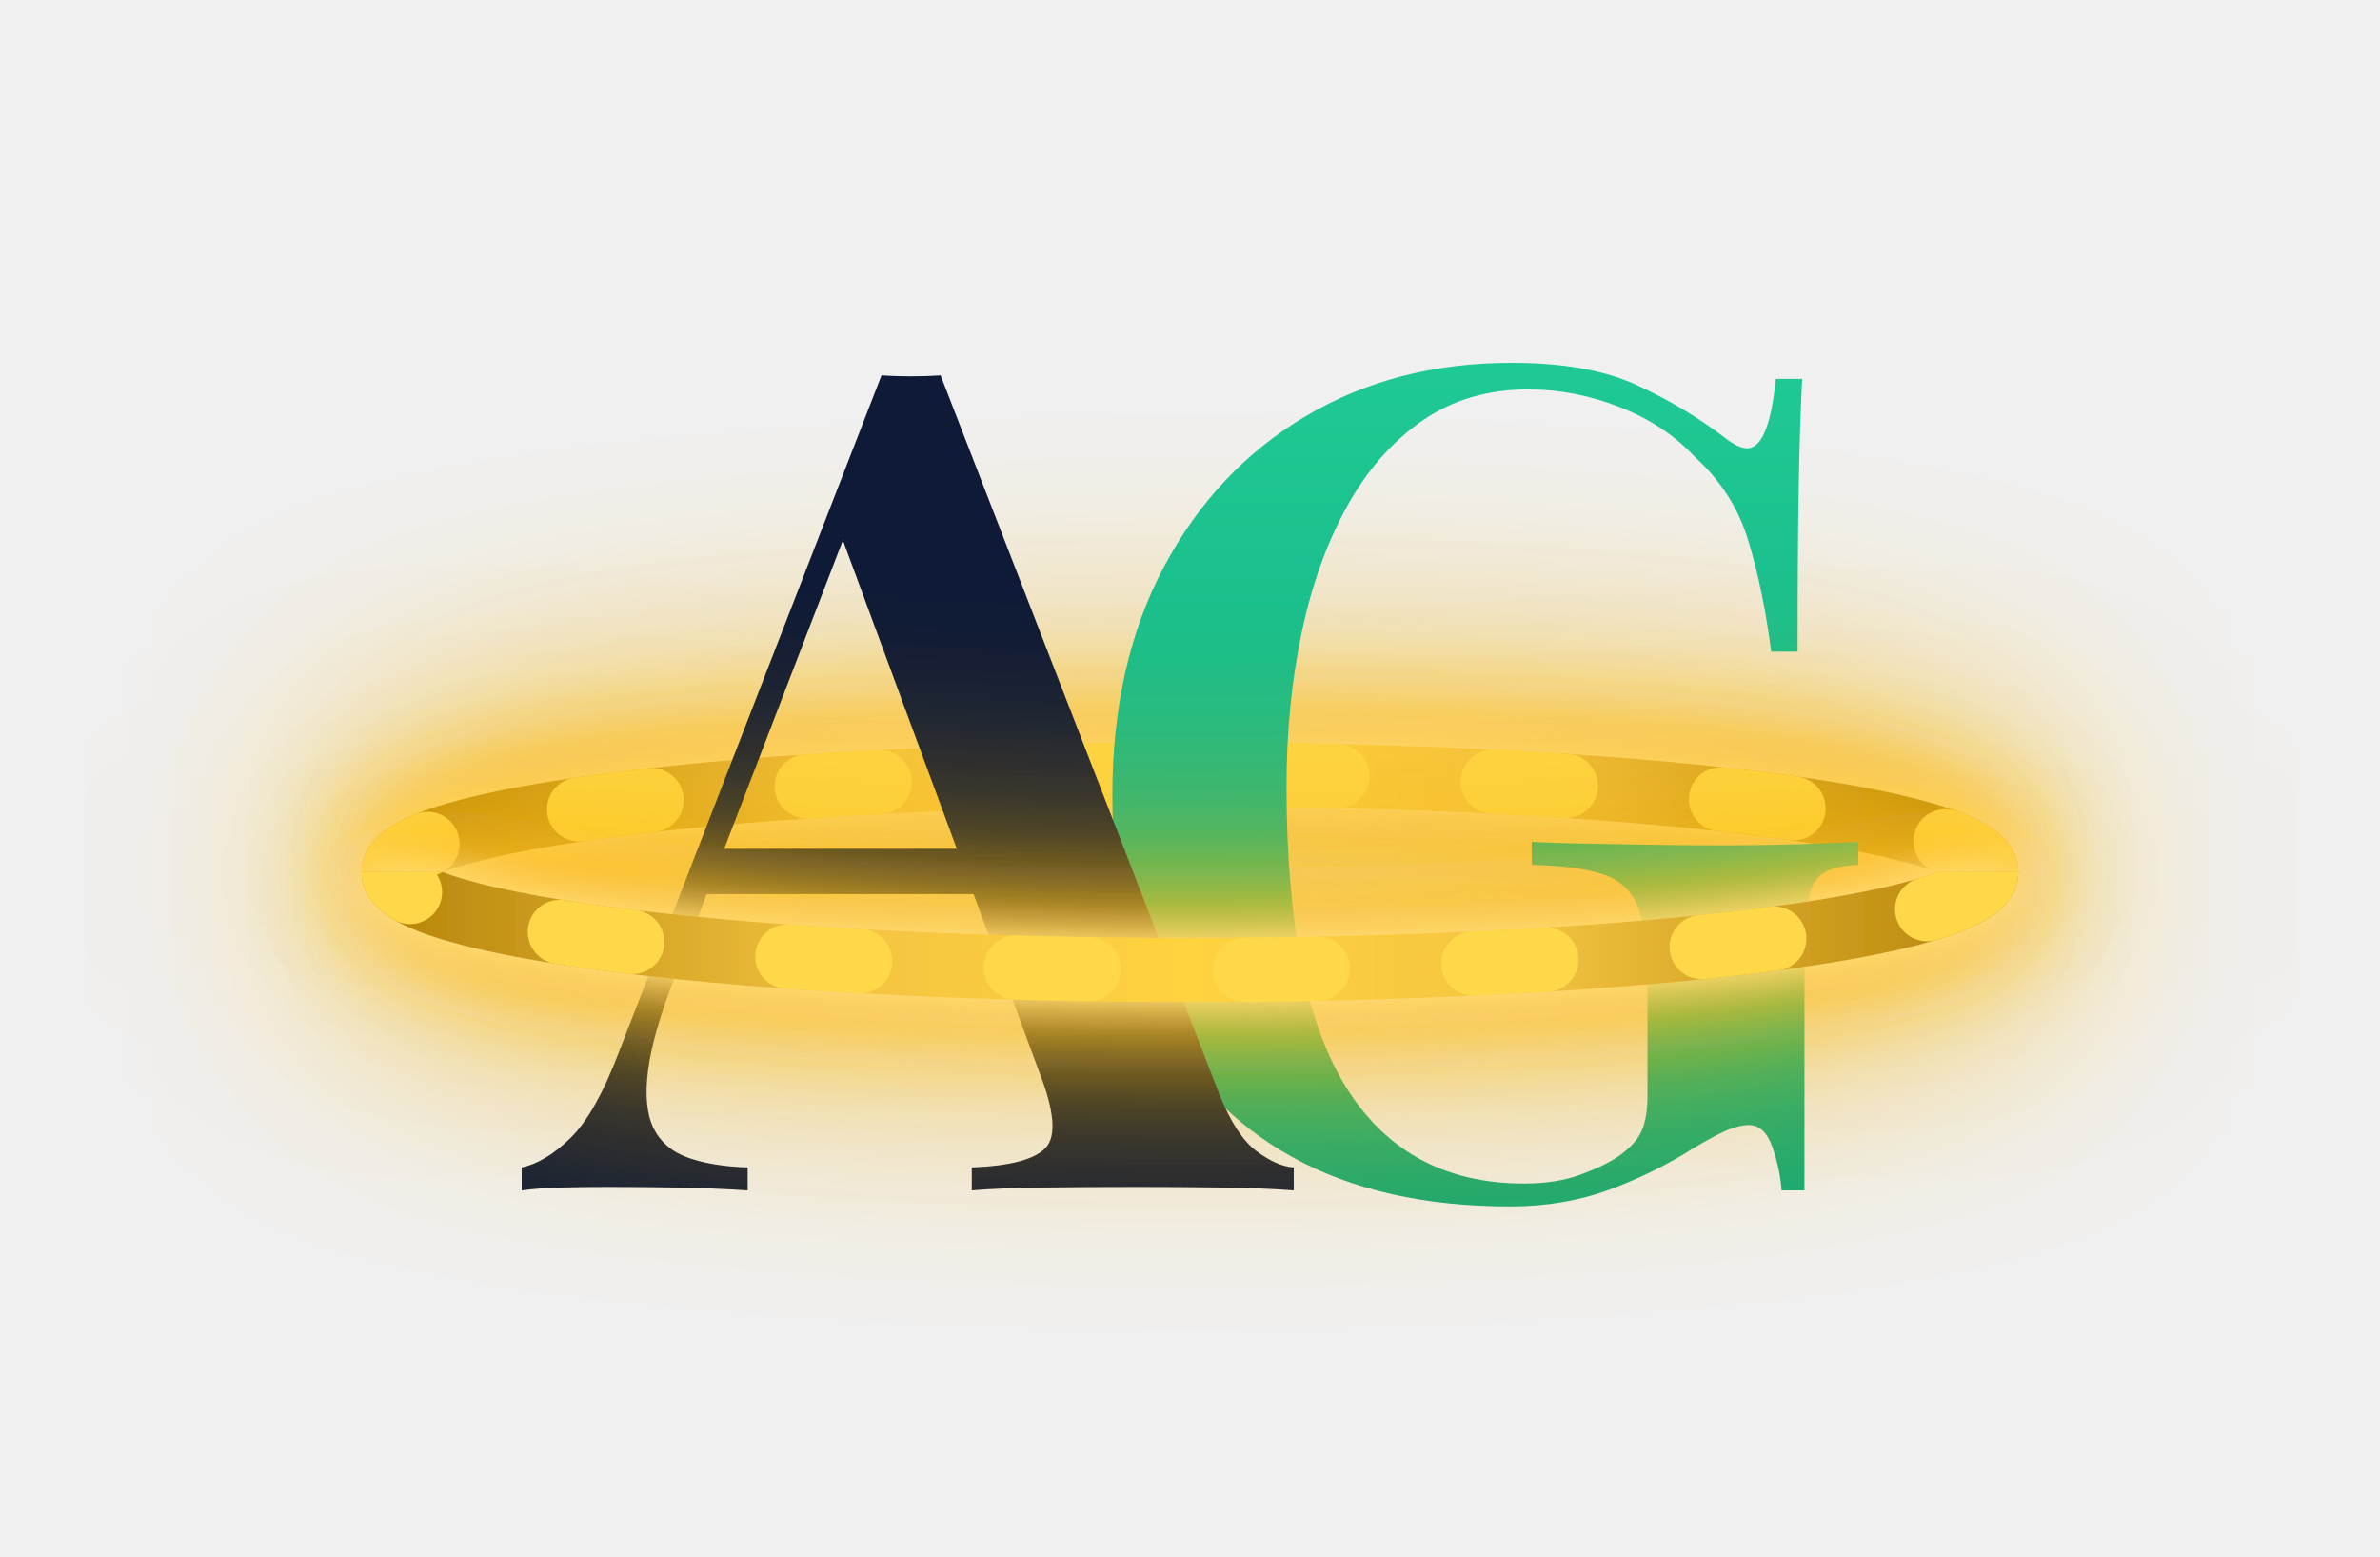
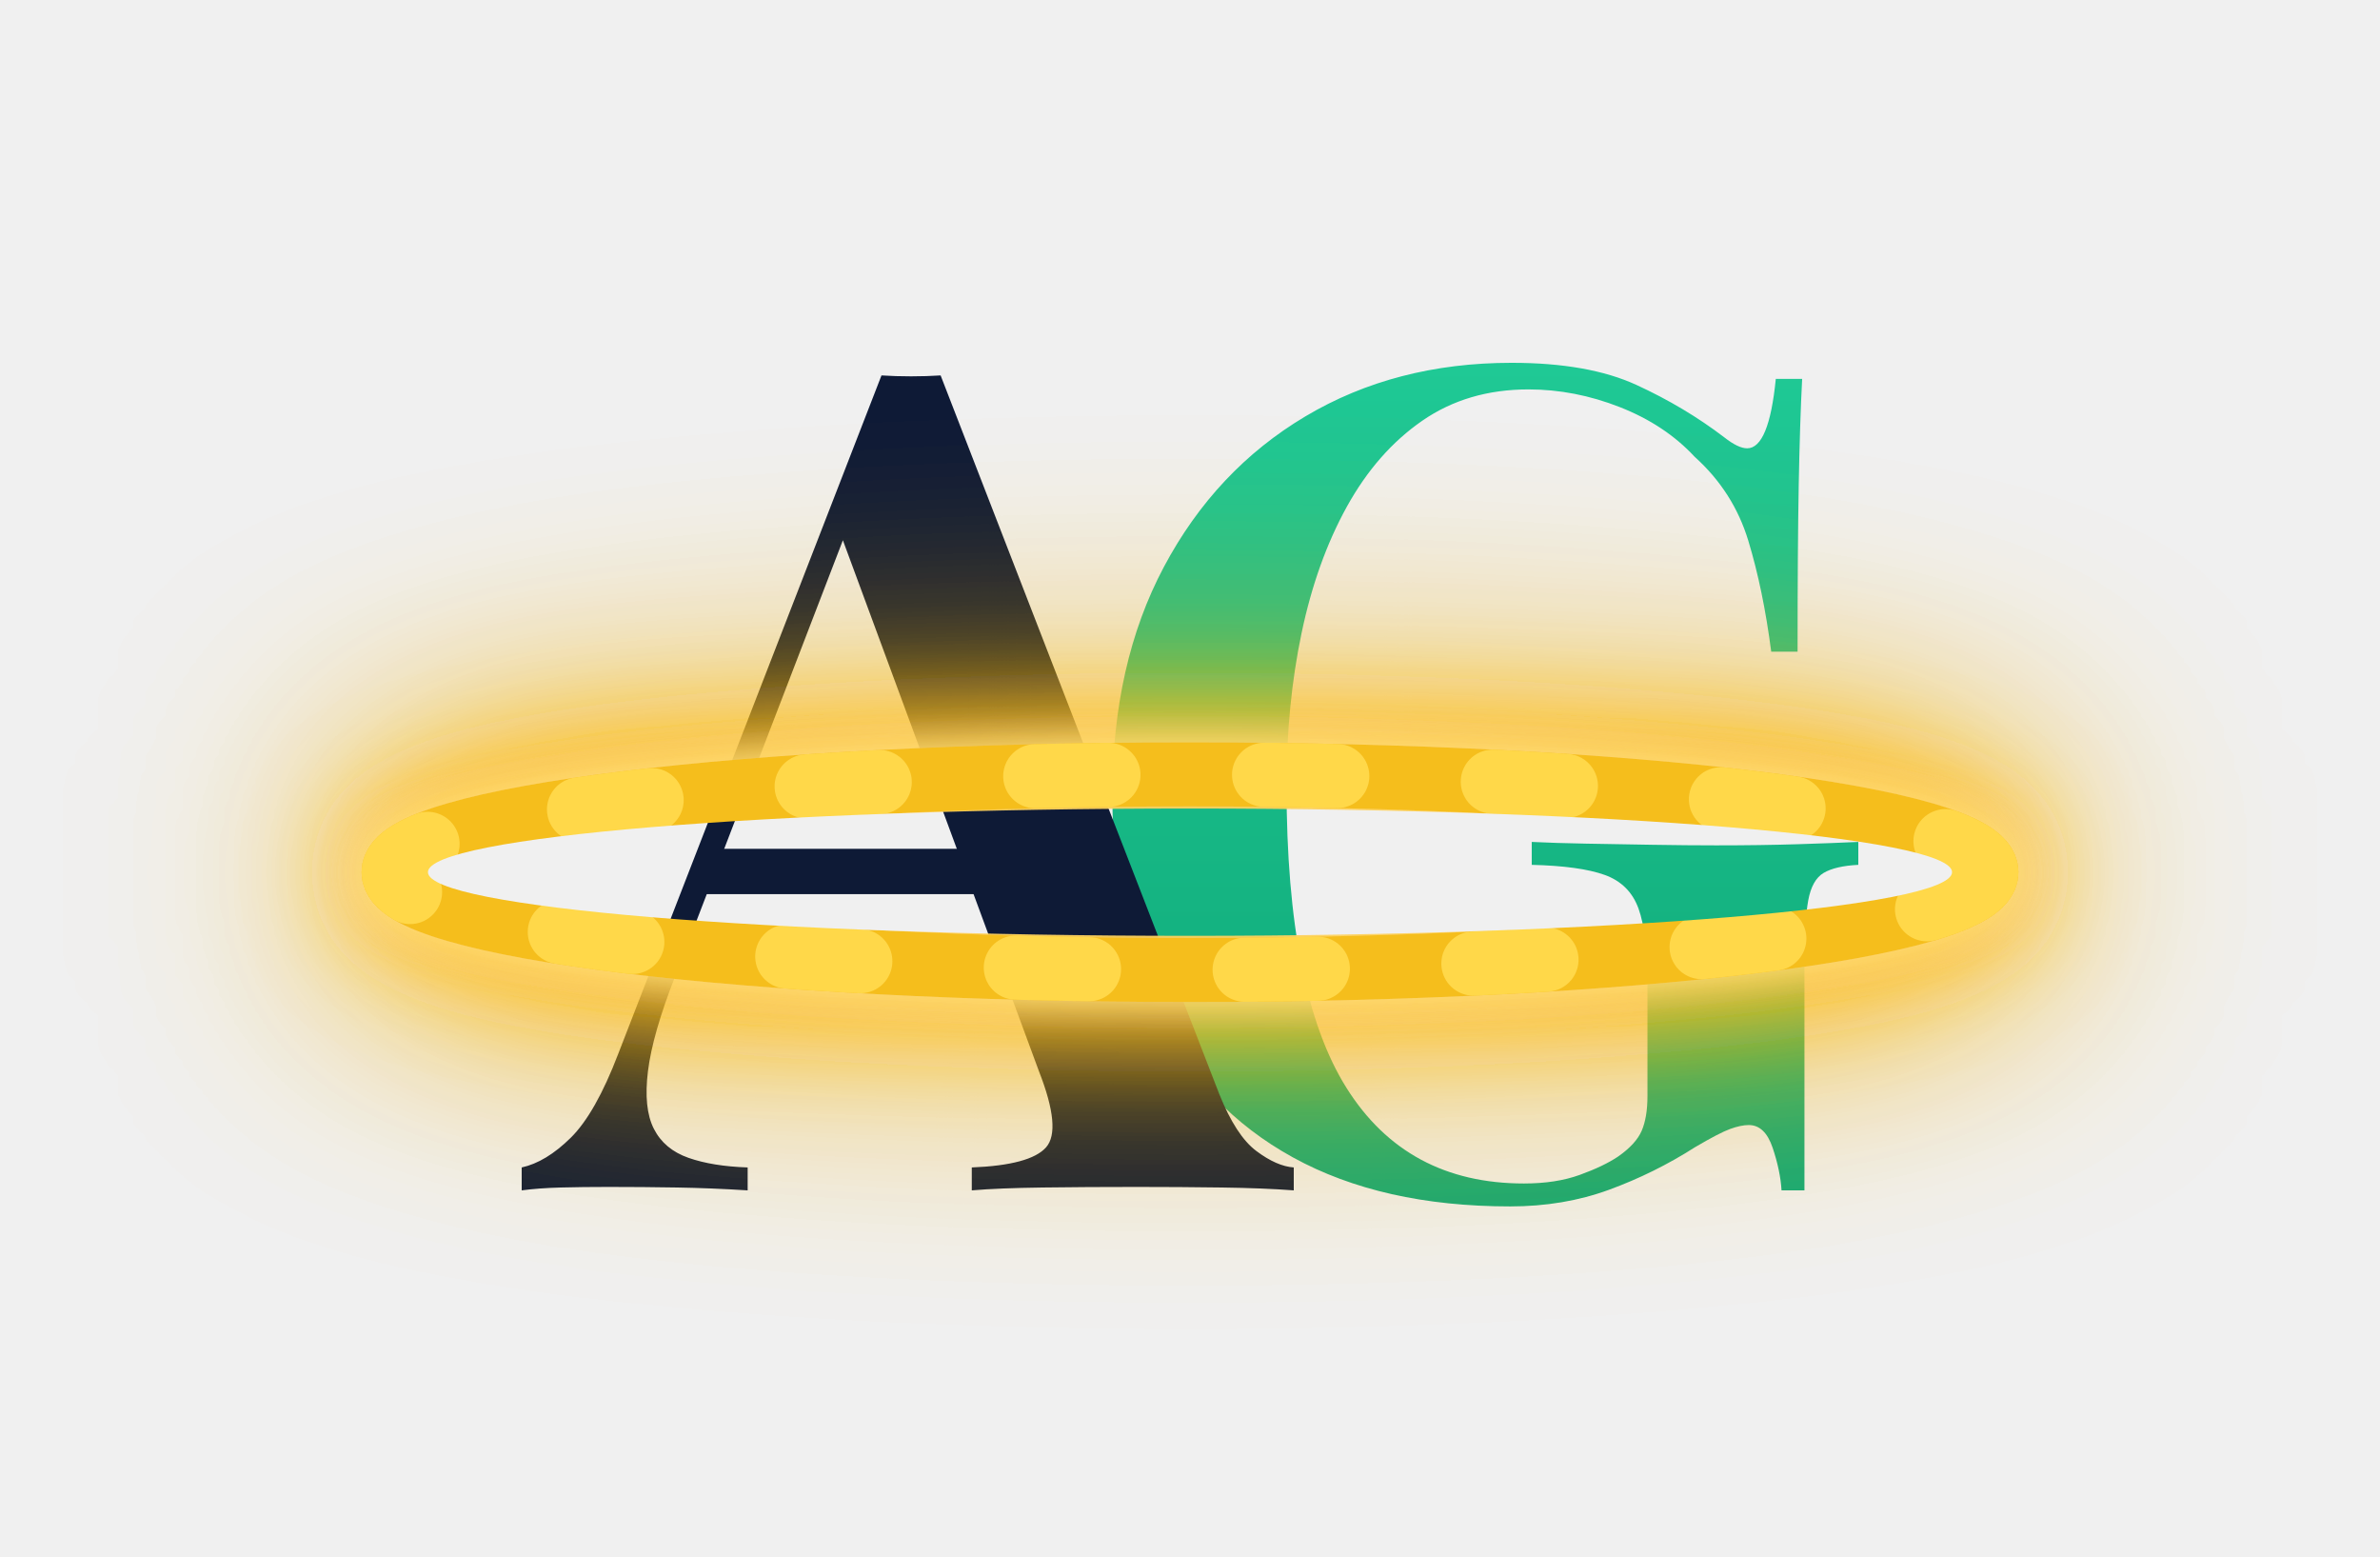
<svg xmlns="http://www.w3.org/2000/svg" viewBox="-50 -20 520 340" width="520" height="340" role="img" aria-labelledby="t">
  <defs>
    <linearGradient id="gen-green" x1="0" y1="0" x2="0" y2="1">
      <stop offset="0" stop-color="#1FC995" />
      <stop offset="1" stop-color="#0FA877" />
    </linearGradient>
    <linearGradient id="gold" x1="0" y1="0" x2="1" y2="0">
      <stop offset="0" stop-color="#B8860B" />
      <stop offset="0.3" stop-color="#F5C542" />
      <stop offset="0.5" stop-color="#FFD23F" />
      <stop offset="0.7" stop-color="#F5C542" />
      <stop offset="1" stop-color="#B8860B" />
    </linearGradient>
    <filter id="glow" filterUnits="userSpaceOnUse" x="-60" y="-60" width="540" height="420">
      <feGaussianBlur in="SourceAlpha" stdDeviation="4" result="a1" />
      <feFlood flood-color="#FFE27A" />
      <feComposite in2="a1" operator="in" result="core" />
      <feGaussianBlur in="SourceAlpha" stdDeviation="12" result="a2" />
      <feComponentTransfer in="a2" result="a2b">
        <feFuncA type="linear" slope="1.8" />
      </feComponentTransfer>
      <feFlood flood-color="#FFC21A" />
      <feComposite in2="a2b" operator="in" result="bloom" />
      <feGaussianBlur in="SourceAlpha" stdDeviation="30" result="a3" />
      <feComponentTransfer in="a3" result="a3b">
        <feFuncA type="linear" slope="2.2" />
      </feComponentTransfer>
      <feFlood flood-color="#F5B000" />
      <feComposite in2="a3b" operator="in" result="spill" />
      <feMerge>
        <feMergeNode in="spill" />
        <feMergeNode in="bloom" />
        <feMergeNode in="core" />
        <feMergeNode in="SourceGraphic" />
      </feMerge>
    </filter>
    <filter id="soft" x="-50%" y="-50%" width="200%" height="200%">
      <feGaussianBlur stdDeviation="1.2" />
    </filter>
    <clipPath id="back-half">
      <rect x="-60" y="-60" width="540" height="230.5" />
    </clipPath>
    <clipPath id="front-half">
      <rect x="-60" y="170.5" width="540" height="189.5" />
    </clipPath>
    <mask id="midline-lighten" maskUnits="userSpaceOnUse" x="-60" y="-60" width="540" height="420">
      <rect x="-60" y="-60" width="540" height="420" fill="#fff" />
      <g fill="#000" fill-opacity="0.0" filter="url(#soft)">
        <rect x="103.6" y="160.4" width="59.9" height="20.0" rx="2" />
        <rect x="299.0" y="160.4" width="57.0" height="20.0" rx="2" />
      </g>
    </mask>
+     <mask id="no-inner-glow" maskUnits="userSpaceOnUse" x="-60" y="-60" width="540" height="420">
+       <rect x="-60" y="-60" width="540" height="420" fill="#fff" />
+       <ellipse cx="210.0" cy="170.5" rx="166.5" ry="13.9" fill="#000" />
+     </mask>
    <clipPath id="g-bar">
      <rect x="298.0" y="163.7" width="59.0" height="13.5" />
    </clipPath>
    <clipPath id="a-bar">
      <polygon points="107.8,166.1 159.7,166.1 162.7,174.6 104.5,174.6" />
    </clipPath>
    <ellipse id="ring" cx="210.0" cy="170.5" rx="174.0" ry="21.363" pathLength="100" />
  </defs>
  <style>
    .aura { fill: #0E1A36; }
-     .base  { fill: none; stroke: url(#gold); stroke-width: 14; }
+     .base  { fill: none; stroke: #F5BE1E; stroke-width: 14; }
    .glint { fill: none; stroke: #FFD84A; stroke-width: 14; stroke-linecap: round;
             stroke-dasharray: 16 34; animation: spin 3s linear infinite; }
    @keyframes spin { to { stroke-dashoffset: -100; } }
    @media (prefers-reduced-motion: reduce) { .glint { animation: none; } }
  </style>
  <g>
-     <g filter="url(#glow)">
-       <g clip-path="url(#back-half)">
+     <path fill="url(#gen-green)" d="M280.26 59.246Q297.033 59.246 307.548 64.078Q318.063 68.91 326.725 75.519Q329.779 77.922 331.732 77.922Q336.489 77.922 337.991 62.751H343.749Q343.248 72.314 342.998 86.034Q342.747 99.753 342.747 122.335H336.989Q335.237 108.816 331.982 98.101Q328.728 87.385 320.266 79.775Q313.807 72.815 303.943 68.935Q294.079 65.054 283.965 65.054Q270.646 65.054 260.757 71.889Q250.869 78.724 244.259 90.69Q237.65 102.657 234.371 118.304Q231.091 133.951 231.091 151.726Q231.091 196.789 244.209 217.644Q257.328 238.498 282.963 238.498Q289.973 238.498 295.155 236.62Q300.337 234.743 303.492 232.64Q307.447 229.886 308.699 226.957Q309.951 224.028 309.951 219.371V194.937Q309.951 183.871 307.998 178.464Q306.045 173.056 300.613 171.103Q295.18 169.15 284.665 168.9V163.893Q289.672 164.143 296.582 164.269Q303.492 164.394 311.078 164.519Q318.663 164.644 324.972 164.644Q334.736 164.644 342.772 164.394Q350.809 164.143 356.016 163.893V168.9Q351.009 169.15 348.456 170.653Q345.902 172.155 345.076 176.661Q344.25 181.167 344.25 190.43V240.0H339.243Q338.992 235.744 337.315 230.737Q335.638 225.73 332.083 225.73Q330.38 225.73 328.027 226.581Q325.673 227.432 320.316 230.587Q311.453 236.245 301.539 239.875Q291.625 243.505 279.959 243.505Q251.97 243.505 232.517 232.815Q213.065 222.125 203.051 201.997Q193.037 181.868 193.037 153.779Q193.037 124.988 204.303 103.809Q215.568 82.629 235.221 70.938Q254.874 59.246 280.26 59.246Z" />
+     <path class="aura" d="M155.513 62.0 216.398 218.97Q220.054 228.083 224.51 231.413Q228.966 234.743 232.671 234.993V240.0Q226.062 239.499 216.899 239.374Q207.736 239.249 198.373 239.249Q187.407 239.249 177.794 239.374Q168.18 239.499 162.322 240.0V234.993Q175.09 234.492 178.544 230.612Q181.999 226.731 176.992 213.963L133.031 94.947L137.437 89.489L97.481 193.334Q92.574 205.852 91.573 213.938Q90.571 222.025 92.849 226.531Q95.128 231.037 100.41 232.89Q105.693 234.743 113.353 234.993V240.0Q105.442 239.499 97.907 239.374Q90.371 239.249 82.96 239.249Q77.303 239.249 72.521 239.374Q67.739 239.499 63.984 240.0V234.993Q69.291 233.841 74.699 228.509Q80.106 223.176 85.063 210.208L142.594 62.0Q145.599 62.2 149.054 62.2Q152.509 62.2 155.513 62.0ZM177.343 167.899V172.906H102.738L105.242 167.899Z" />
+     <polygon class="aura" points="106.8,165.4 160.3,165.4 164.1,175.3 103.0,175.3" />
+     <g mask="url(#no-inner-glow)">
+       <g filter="url(#glow)">
        <use href="#ring" class="base" />
        <use href="#ring" class="glint" />
      </g>
    </g>
-     <path fill="url(#gen-green)" d="M280.26 59.246Q297.033 59.246 307.548 64.078Q318.063 68.91 326.725 75.519Q329.779 77.922 331.732 77.922Q336.489 77.922 337.991 62.751H343.749Q343.248 72.314 342.998 86.034Q342.747 99.753 342.747 122.335H336.989Q335.237 108.816 331.982 98.101Q328.728 87.385 320.266 79.775Q313.807 72.815 303.943 68.935Q294.079 65.054 283.965 65.054Q270.646 65.054 260.757 71.889Q250.869 78.724 244.259 90.69Q237.65 102.657 234.371 118.304Q231.091 133.951 231.091 151.726Q231.091 196.789 244.209 217.644Q257.328 238.498 282.963 238.498Q289.973 238.498 295.155 236.62Q300.337 234.743 303.492 232.64Q307.447 229.886 308.699 226.957Q309.951 224.028 309.951 219.371V194.937Q309.951 183.871 307.998 178.464Q306.045 173.056 300.613 171.103Q295.18 169.15 284.665 168.9V163.893Q289.672 164.143 296.582 164.269Q303.492 164.394 311.078 164.519Q318.663 164.644 324.972 164.644Q334.736 164.644 342.772 164.394Q350.809 164.143 356.016 163.893V168.9Q351.009 169.15 348.456 170.653Q345.902 172.155 345.076 176.661Q344.25 181.167 344.25 190.43V240.0H339.243Q338.992 235.744 337.315 230.737Q335.638 225.73 332.083 225.73Q330.38 225.73 328.027 226.581Q325.673 227.432 320.316 230.587Q311.453 236.245 301.539 239.875Q291.625 243.505 279.959 243.505Q251.97 243.505 232.517 232.815Q213.065 222.125 203.051 201.997Q193.037 181.868 193.037 153.779Q193.037 124.988 204.303 103.809Q215.568 82.629 235.221 70.938Q254.874 59.246 280.26 59.246Z" />
-     <path class="aura" d="M155.513 62.0 216.398 218.97Q220.054 228.083 224.51 231.413Q228.966 234.743 232.671 234.993V240.0Q226.062 239.499 216.899 239.374Q207.736 239.249 198.373 239.249Q187.407 239.249 177.794 239.374Q168.18 239.499 162.322 240.0V234.993Q175.09 234.492 178.544 230.612Q181.999 226.731 176.992 213.963L133.031 94.947L137.437 89.489L97.481 193.334Q92.574 205.852 91.573 213.938Q90.571 222.025 92.849 226.531Q95.128 231.037 100.41 232.89Q105.693 234.743 113.353 234.993V240.0Q105.442 239.499 97.907 239.374Q90.371 239.249 82.96 239.249Q77.303 239.249 72.521 239.374Q67.739 239.499 63.984 240.0V234.993Q69.291 233.841 74.699 228.509Q80.106 223.176 85.063 210.208L142.594 62.0Q145.599 62.2 149.054 62.2Q152.509 62.2 155.513 62.0ZM177.343 167.899V172.906H102.738L105.242 167.899Z" />
-     <polygon class="aura" points="106.8,165.4 160.3,165.4 164.1,175.3 103.0,175.3" />
-     <g mask="url(#midline-lighten)">
-       <g filter="url(#glow)">
-         <g clip-path="url(#front-half)">
-           <use href="#ring" class="base" />
-           <use href="#ring" class="glint" />
-         </g>
-       </g>
-     </g>
  </g>
</svg>
